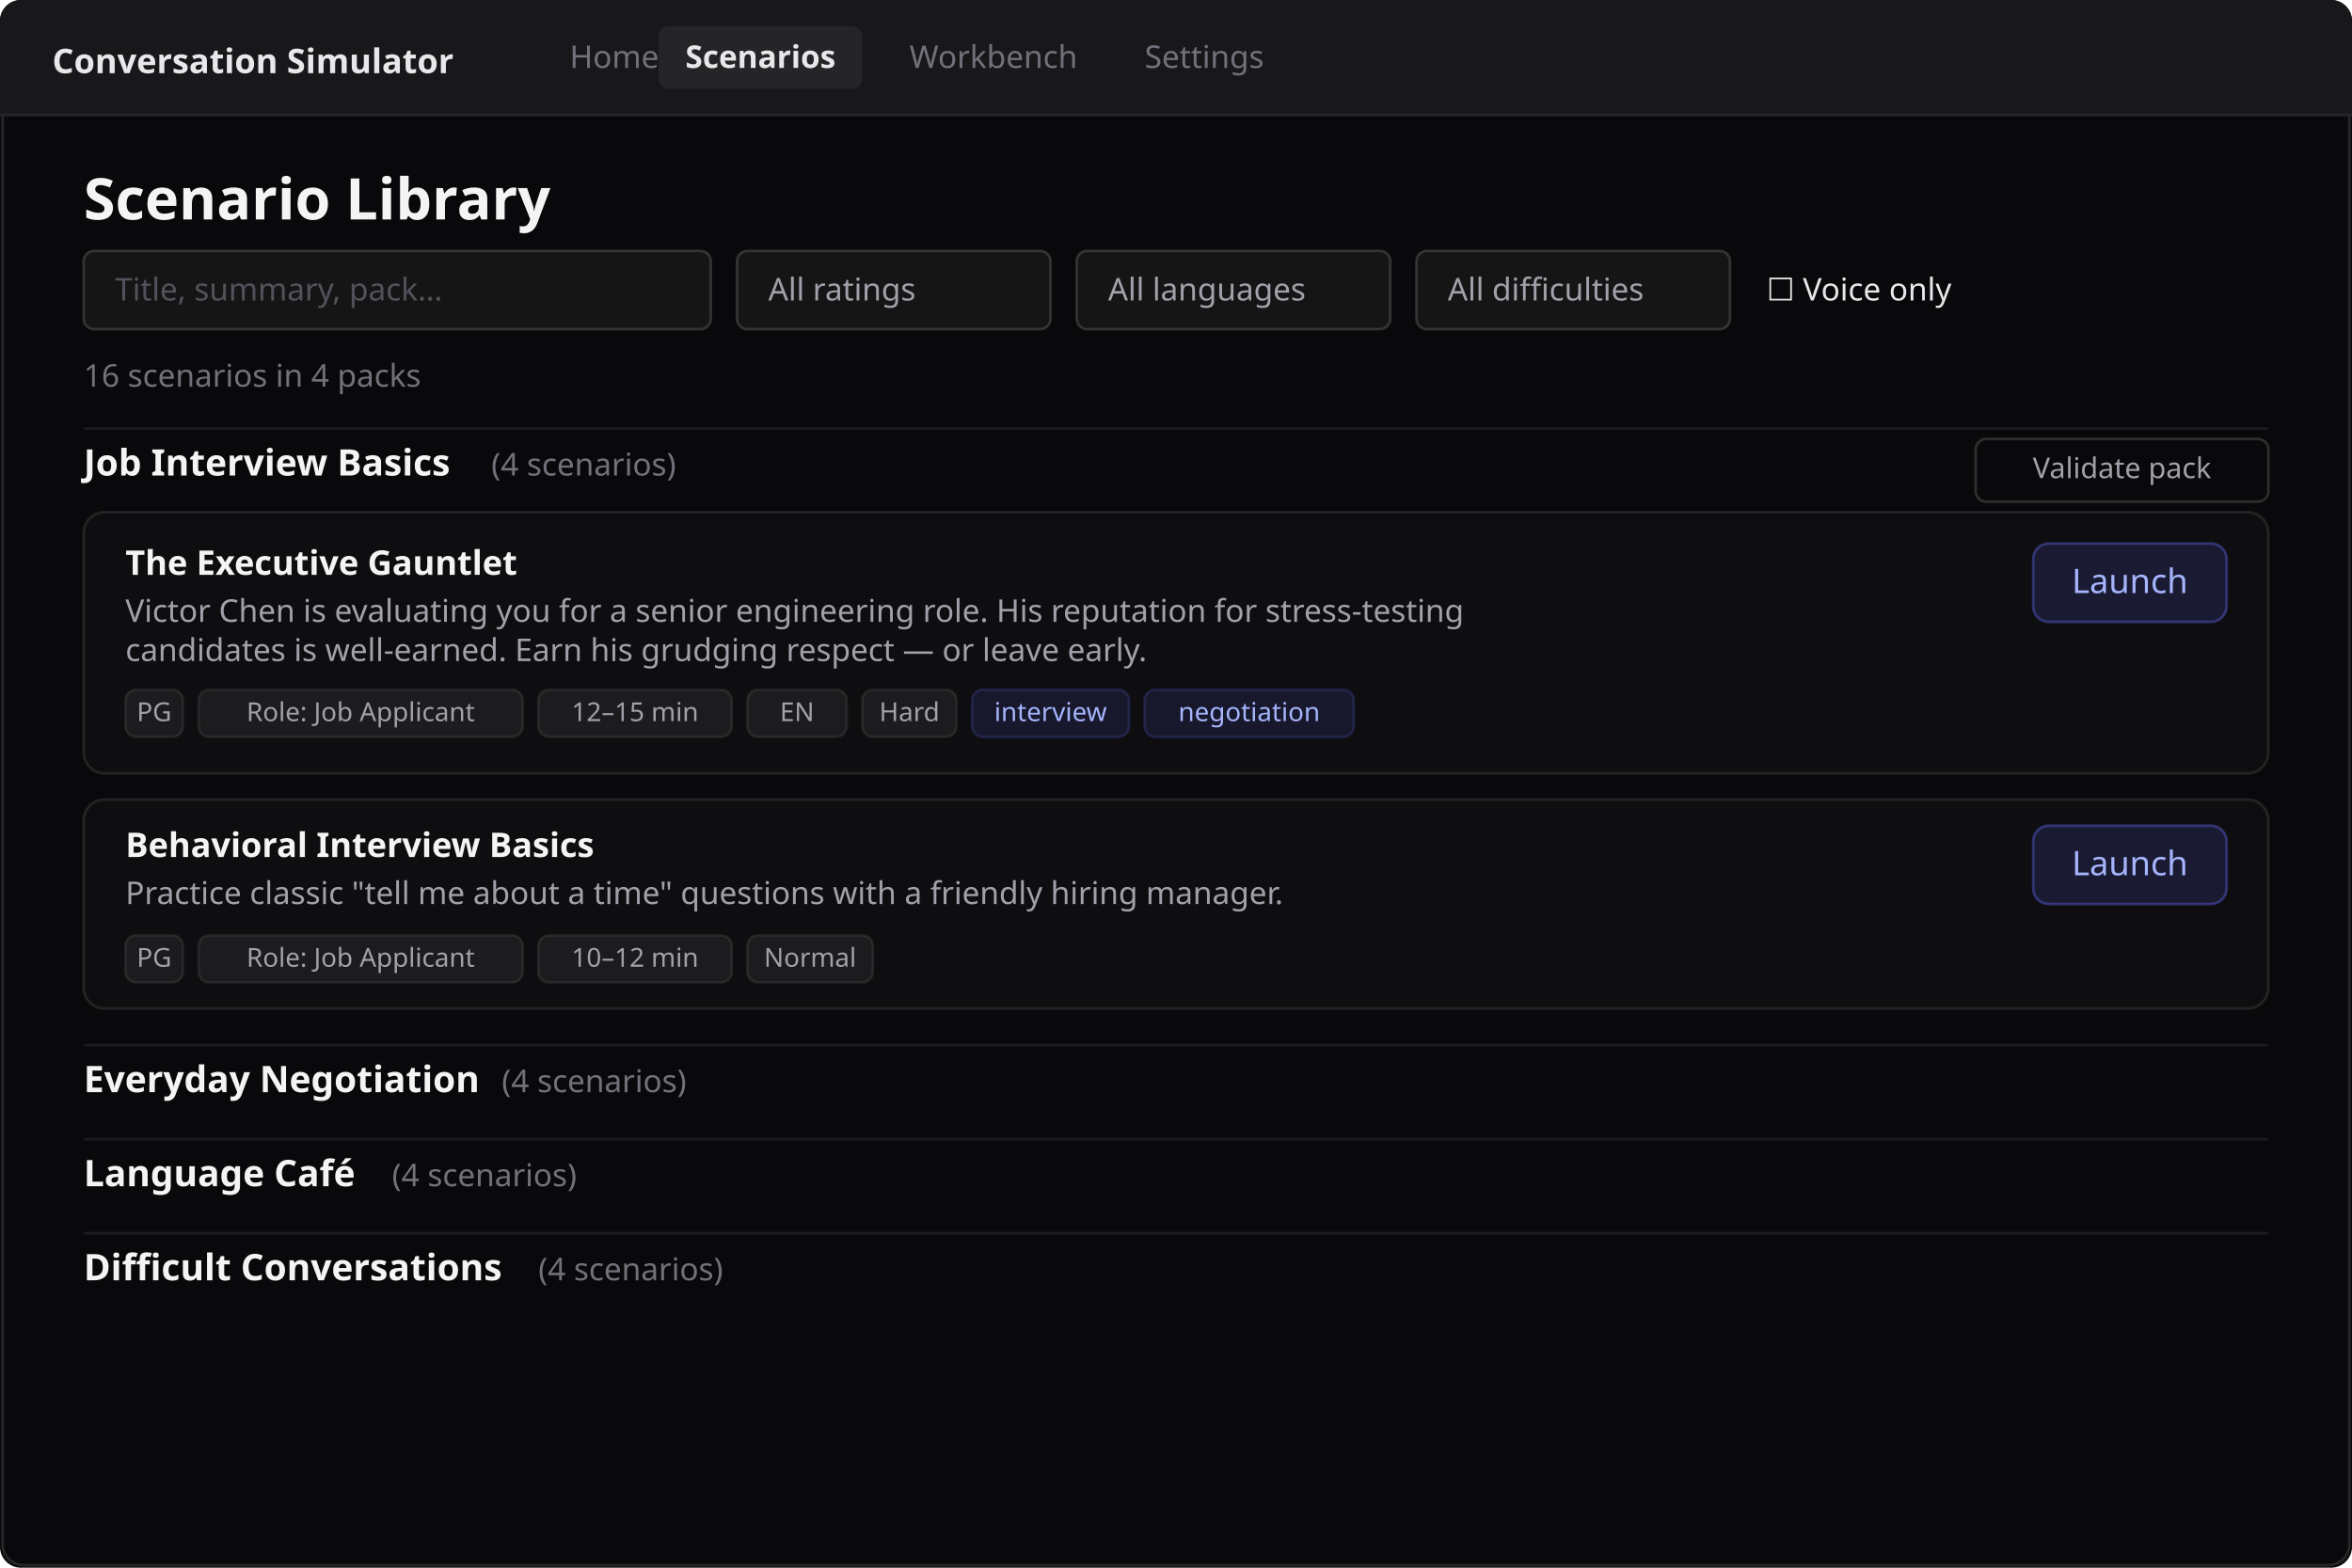
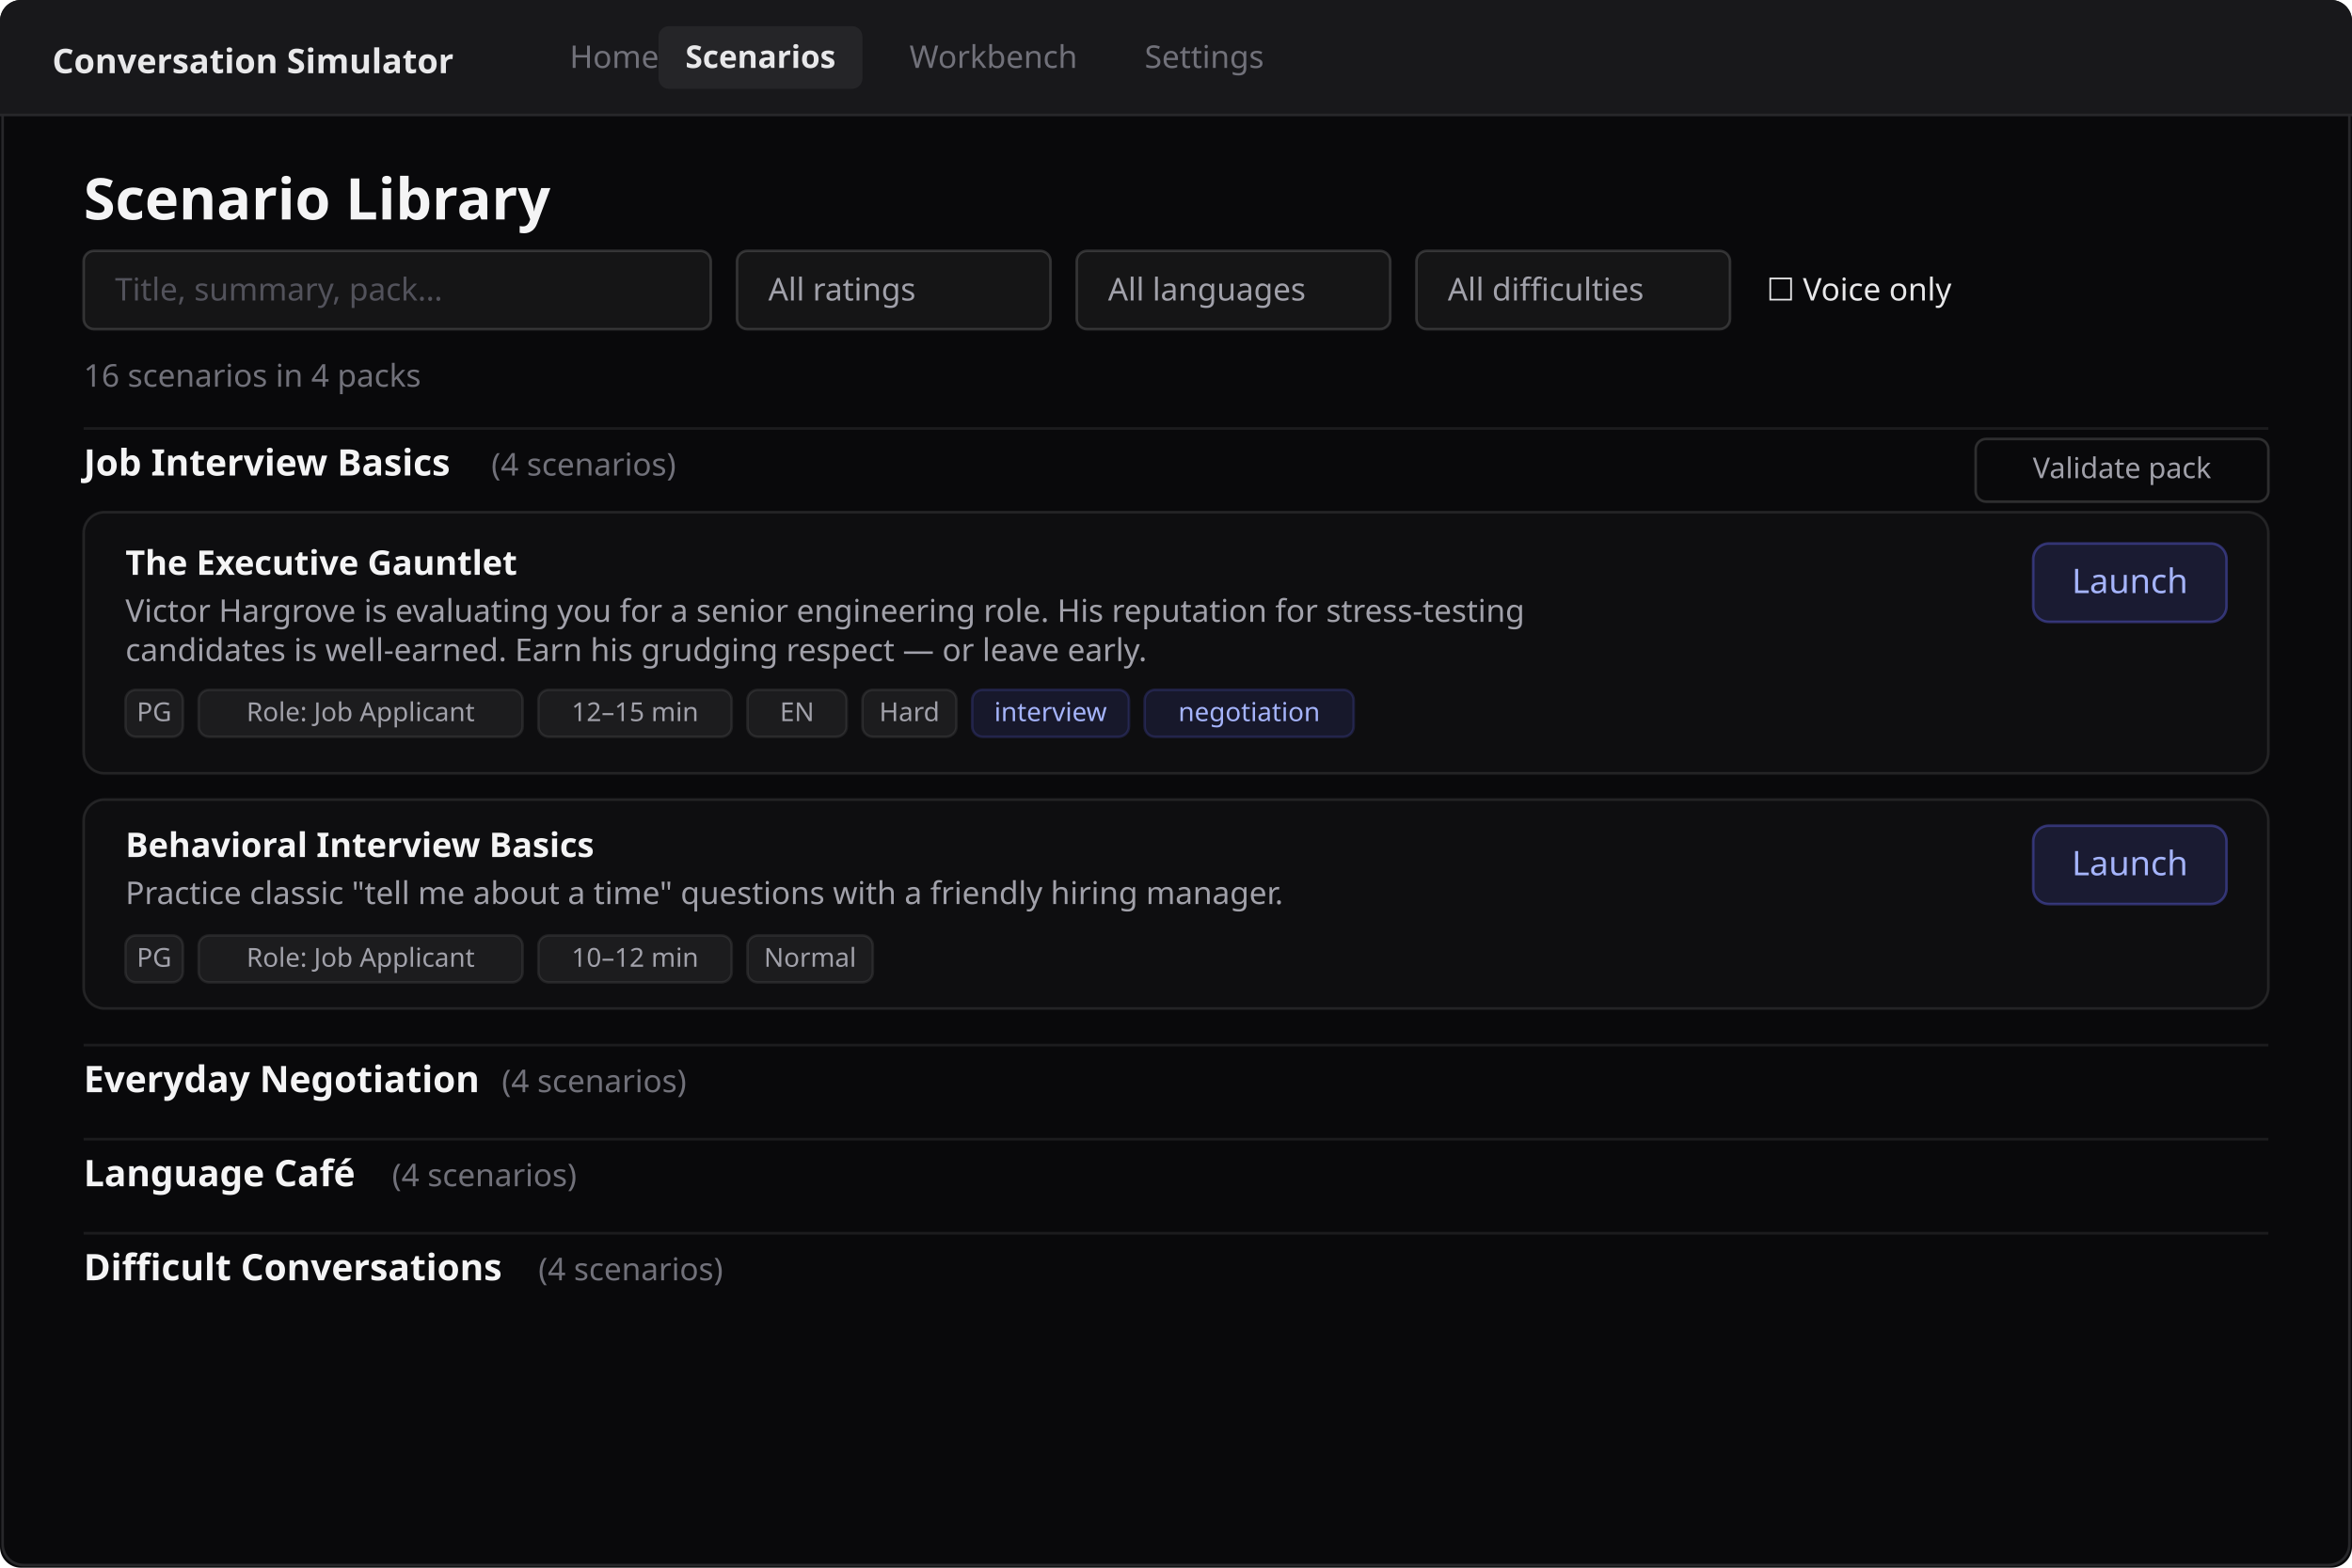
<svg xmlns="http://www.w3.org/2000/svg" width="900" height="600" viewBox="0 0 900 600">
  <rect width="900" height="600" fill="#09090b" rx="8" />
  <rect x="1" y="1" width="898" height="598" fill="none" stroke="#27272a" stroke-width="1" rx="8" />
  <rect x="0" y="0" width="900" height="44" fill="#18181b" rx="8" />
  <rect x="0" y="30" width="900" height="14" fill="#18181b" />
  <line x1="0" y1="44" x2="900" y2="44" stroke="#27272a" stroke-width="1" />
  <text x="20" y="28" font-family="system-ui,sans-serif" font-size="13" font-weight="700" fill="#e8e8ea">Conversation Simulator</text>
  <text x="218" y="26" font-family="system-ui,sans-serif" font-size="12" fill="#71717a">Home</text>
  <rect x="252" y="10" width="78" height="24" rx="4" fill="#252528" />
  <text x="291" y="26" font-family="system-ui,sans-serif" font-size="12" font-weight="600" fill="#e8e8ea" text-anchor="middle">Scenarios</text>
  <text x="348" y="26" font-family="system-ui,sans-serif" font-size="12" fill="#71717a">Workbench</text>
  <text x="438" y="26" font-family="system-ui,sans-serif" font-size="12" fill="#71717a">Settings</text>
  <text x="32" y="84" font-family="system-ui,sans-serif" font-size="22" font-weight="700" fill="#f4f4f5">Scenario Library</text>
  <rect x="32" y="96" width="240" height="30" rx="4" fill="rgba(255,255,255,0.05)" stroke="rgba(255,255,255,0.15)" stroke-width="1" />
  <text x="44" y="115" font-family="system-ui,sans-serif" font-size="12" fill="#52525b">Title, summary, pack…</text>
  <rect x="282" y="96" width="120" height="30" rx="4" fill="rgba(255,255,255,0.05)" stroke="rgba(255,255,255,0.15)" stroke-width="1" />
  <text x="294" y="115" font-family="system-ui,sans-serif" font-size="12" fill="#a1a1aa">All ratings</text>
  <rect x="412" y="96" width="120" height="30" rx="4" fill="rgba(255,255,255,0.05)" stroke="rgba(255,255,255,0.15)" stroke-width="1" />
  <text x="424" y="115" font-family="system-ui,sans-serif" font-size="12" fill="#a1a1aa">All languages</text>
  <rect x="542" y="96" width="120" height="30" rx="4" fill="rgba(255,255,255,0.05)" stroke="rgba(255,255,255,0.15)" stroke-width="1" />
  <text x="554" y="115" font-family="system-ui,sans-serif" font-size="12" fill="#a1a1aa">All difficulties</text>
  <text x="676" y="115" font-family="system-ui,sans-serif" font-size="12" fill="#e8e8ea">☐  Voice only</text>
  <text x="32" y="148" font-family="system-ui,sans-serif" font-size="12" fill="#71717a">16 scenarios in 4 packs</text>
  <line x1="32" y1="164" x2="868" y2="164" stroke="rgba(255,255,255,0.08)" stroke-width="1" />
  <text x="32" y="182" font-family="system-ui,sans-serif" font-size="14" font-weight="600" fill="#f4f4f5">Job Interview Basics</text>
  <text x="188" y="182" font-family="system-ui,sans-serif" font-size="12" fill="#71717a">(4 scenarios)</text>
  <rect x="756" y="168" width="112" height="24" rx="4" fill="transparent" stroke="rgba(255,255,255,0.15)" stroke-width="1" />
  <text x="812" y="183" font-family="system-ui,sans-serif" font-size="11" fill="#a1a1aa" text-anchor="middle">Validate pack</text>
  <rect x="32" y="196" width="836" height="100" rx="8" fill="rgba(255,255,255,0.02)" stroke="rgba(255,255,255,0.1)" stroke-width="1" />
  <text x="48" y="220" font-family="system-ui,sans-serif" font-size="13" font-weight="600" fill="#f4f4f5">The Executive Gauntlet</text>
-   <text x="48" y="238" font-family="system-ui,sans-serif" font-size="12" fill="#a1a1aa">Victor Chen is evaluating you for a senior engineering role. His reputation for stress-testing</text>
+   <text x="48" y="238" font-family="system-ui,sans-serif" font-size="12" fill="#a1a1aa">Victor Hargrove is evaluating you for a senior engineering role. His reputation for stress-testing</text>
  <text x="48" y="253" font-family="system-ui,sans-serif" font-size="12" fill="#a1a1aa">candidates is well-earned. Earn his grudging respect — or leave early.</text>
  <rect x="48" y="264" width="22" height="18" rx="4" fill="rgba(255,255,255,0.06)" stroke="rgba(255,255,255,0.08)" stroke-width="1" />
  <text x="59" y="276" font-family="system-ui,sans-serif" font-size="10" fill="#a1a1aa" text-anchor="middle">PG</text>
  <rect x="76" y="264" width="124" height="18" rx="4" fill="rgba(255,255,255,0.06)" stroke="rgba(255,255,255,0.08)" stroke-width="1" />
  <text x="138" y="276" font-family="system-ui,sans-serif" font-size="10" fill="#a1a1aa" text-anchor="middle">Role: Job Applicant</text>
  <rect x="206" y="264" width="74" height="18" rx="4" fill="rgba(255,255,255,0.06)" stroke="rgba(255,255,255,0.08)" stroke-width="1" />
  <text x="243" y="276" font-family="system-ui,sans-serif" font-size="10" fill="#a1a1aa" text-anchor="middle">12–15 min</text>
  <rect x="286" y="264" width="38" height="18" rx="4" fill="rgba(255,255,255,0.06)" stroke="rgba(255,255,255,0.08)" stroke-width="1" />
  <text x="305" y="276" font-family="system-ui,sans-serif" font-size="10" fill="#a1a1aa" text-anchor="middle">EN</text>
  <rect x="330" y="264" width="36" height="18" rx="4" fill="rgba(255,255,255,0.06)" stroke="rgba(255,255,255,0.08)" stroke-width="1" />
  <text x="348" y="276" font-family="system-ui,sans-serif" font-size="10" fill="#a1a1aa" text-anchor="middle">Hard</text>
  <rect x="372" y="264" width="60" height="18" rx="4" fill="rgba(99,102,241,0.12)" stroke="rgba(99,102,241,0.2)" stroke-width="1" />
  <text x="402" y="276" font-family="system-ui,sans-serif" font-size="10" fill="#a5b4fc" text-anchor="middle">interview</text>
  <rect x="438" y="264" width="80" height="18" rx="4" fill="rgba(99,102,241,0.12)" stroke="rgba(99,102,241,0.2)" stroke-width="1" />
  <text x="478" y="276" font-family="system-ui,sans-serif" font-size="10" fill="#a5b4fc" text-anchor="middle">negotiation</text>
  <rect x="778" y="208" width="74" height="30" rx="6" fill="rgba(99,102,241,0.15)" stroke="rgba(99,102,241,0.4)" stroke-width="1" />
  <text x="815" y="227" font-family="system-ui,sans-serif" font-size="13" font-weight="500" fill="#a5b4fc" text-anchor="middle">Launch</text>
  <rect x="32" y="306" width="836" height="80" rx="8" fill="rgba(255,255,255,0.02)" stroke="rgba(255,255,255,0.1)" stroke-width="1" />
  <text x="48" y="328" font-family="system-ui,sans-serif" font-size="13" font-weight="600" fill="#f4f4f5">Behavioral Interview Basics</text>
  <text x="48" y="346" font-family="system-ui,sans-serif" font-size="12" fill="#a1a1aa">Practice classic "tell me about a time" questions with a friendly hiring manager.</text>
  <rect x="48" y="358" width="22" height="18" rx="4" fill="rgba(255,255,255,0.06)" stroke="rgba(255,255,255,0.08)" stroke-width="1" />
  <text x="59" y="370" font-family="system-ui,sans-serif" font-size="10" fill="#a1a1aa" text-anchor="middle">PG</text>
  <rect x="76" y="358" width="124" height="18" rx="4" fill="rgba(255,255,255,0.06)" stroke="rgba(255,255,255,0.08)" stroke-width="1" />
  <text x="138" y="370" font-family="system-ui,sans-serif" font-size="10" fill="#a1a1aa" text-anchor="middle">Role: Job Applicant</text>
  <rect x="206" y="358" width="74" height="18" rx="4" fill="rgba(255,255,255,0.06)" stroke="rgba(255,255,255,0.08)" stroke-width="1" />
  <text x="243" y="370" font-family="system-ui,sans-serif" font-size="10" fill="#a1a1aa" text-anchor="middle">10–12 min</text>
  <rect x="286" y="358" width="48" height="18" rx="4" fill="rgba(255,255,255,0.06)" stroke="rgba(255,255,255,0.08)" stroke-width="1" />
  <text x="310" y="370" font-family="system-ui,sans-serif" font-size="10" fill="#a1a1aa" text-anchor="middle">Normal</text>
  <rect x="778" y="316" width="74" height="30" rx="6" fill="rgba(99,102,241,0.15)" stroke="rgba(99,102,241,0.4)" stroke-width="1" />
  <text x="815" y="335" font-family="system-ui,sans-serif" font-size="13" font-weight="500" fill="#a5b4fc" text-anchor="middle">Launch</text>
  <line x1="32" y1="400" x2="868" y2="400" stroke="rgba(255,255,255,0.08)" stroke-width="1" />
  <text x="32" y="418" font-family="system-ui,sans-serif" font-size="14" font-weight="600" fill="#f4f4f5">Everyday Negotiation</text>
  <text x="192" y="418" font-family="system-ui,sans-serif" font-size="12" fill="#71717a">(4 scenarios)</text>
  <line x1="32" y1="436" x2="868" y2="436" stroke="rgba(255,255,255,0.08)" stroke-width="1" />
  <text x="32" y="454" font-family="system-ui,sans-serif" font-size="14" font-weight="600" fill="#f4f4f5">Language Café</text>
  <text x="150" y="454" font-family="system-ui,sans-serif" font-size="12" fill="#71717a">(4 scenarios)</text>
  <line x1="32" y1="472" x2="868" y2="472" stroke="rgba(255,255,255,0.08)" stroke-width="1" />
  <text x="32" y="490" font-family="system-ui,sans-serif" font-size="14" font-weight="600" fill="#f4f4f5">Difficult Conversations</text>
  <text x="206" y="490" font-family="system-ui,sans-serif" font-size="12" fill="#71717a">(4 scenarios)</text>
</svg>
